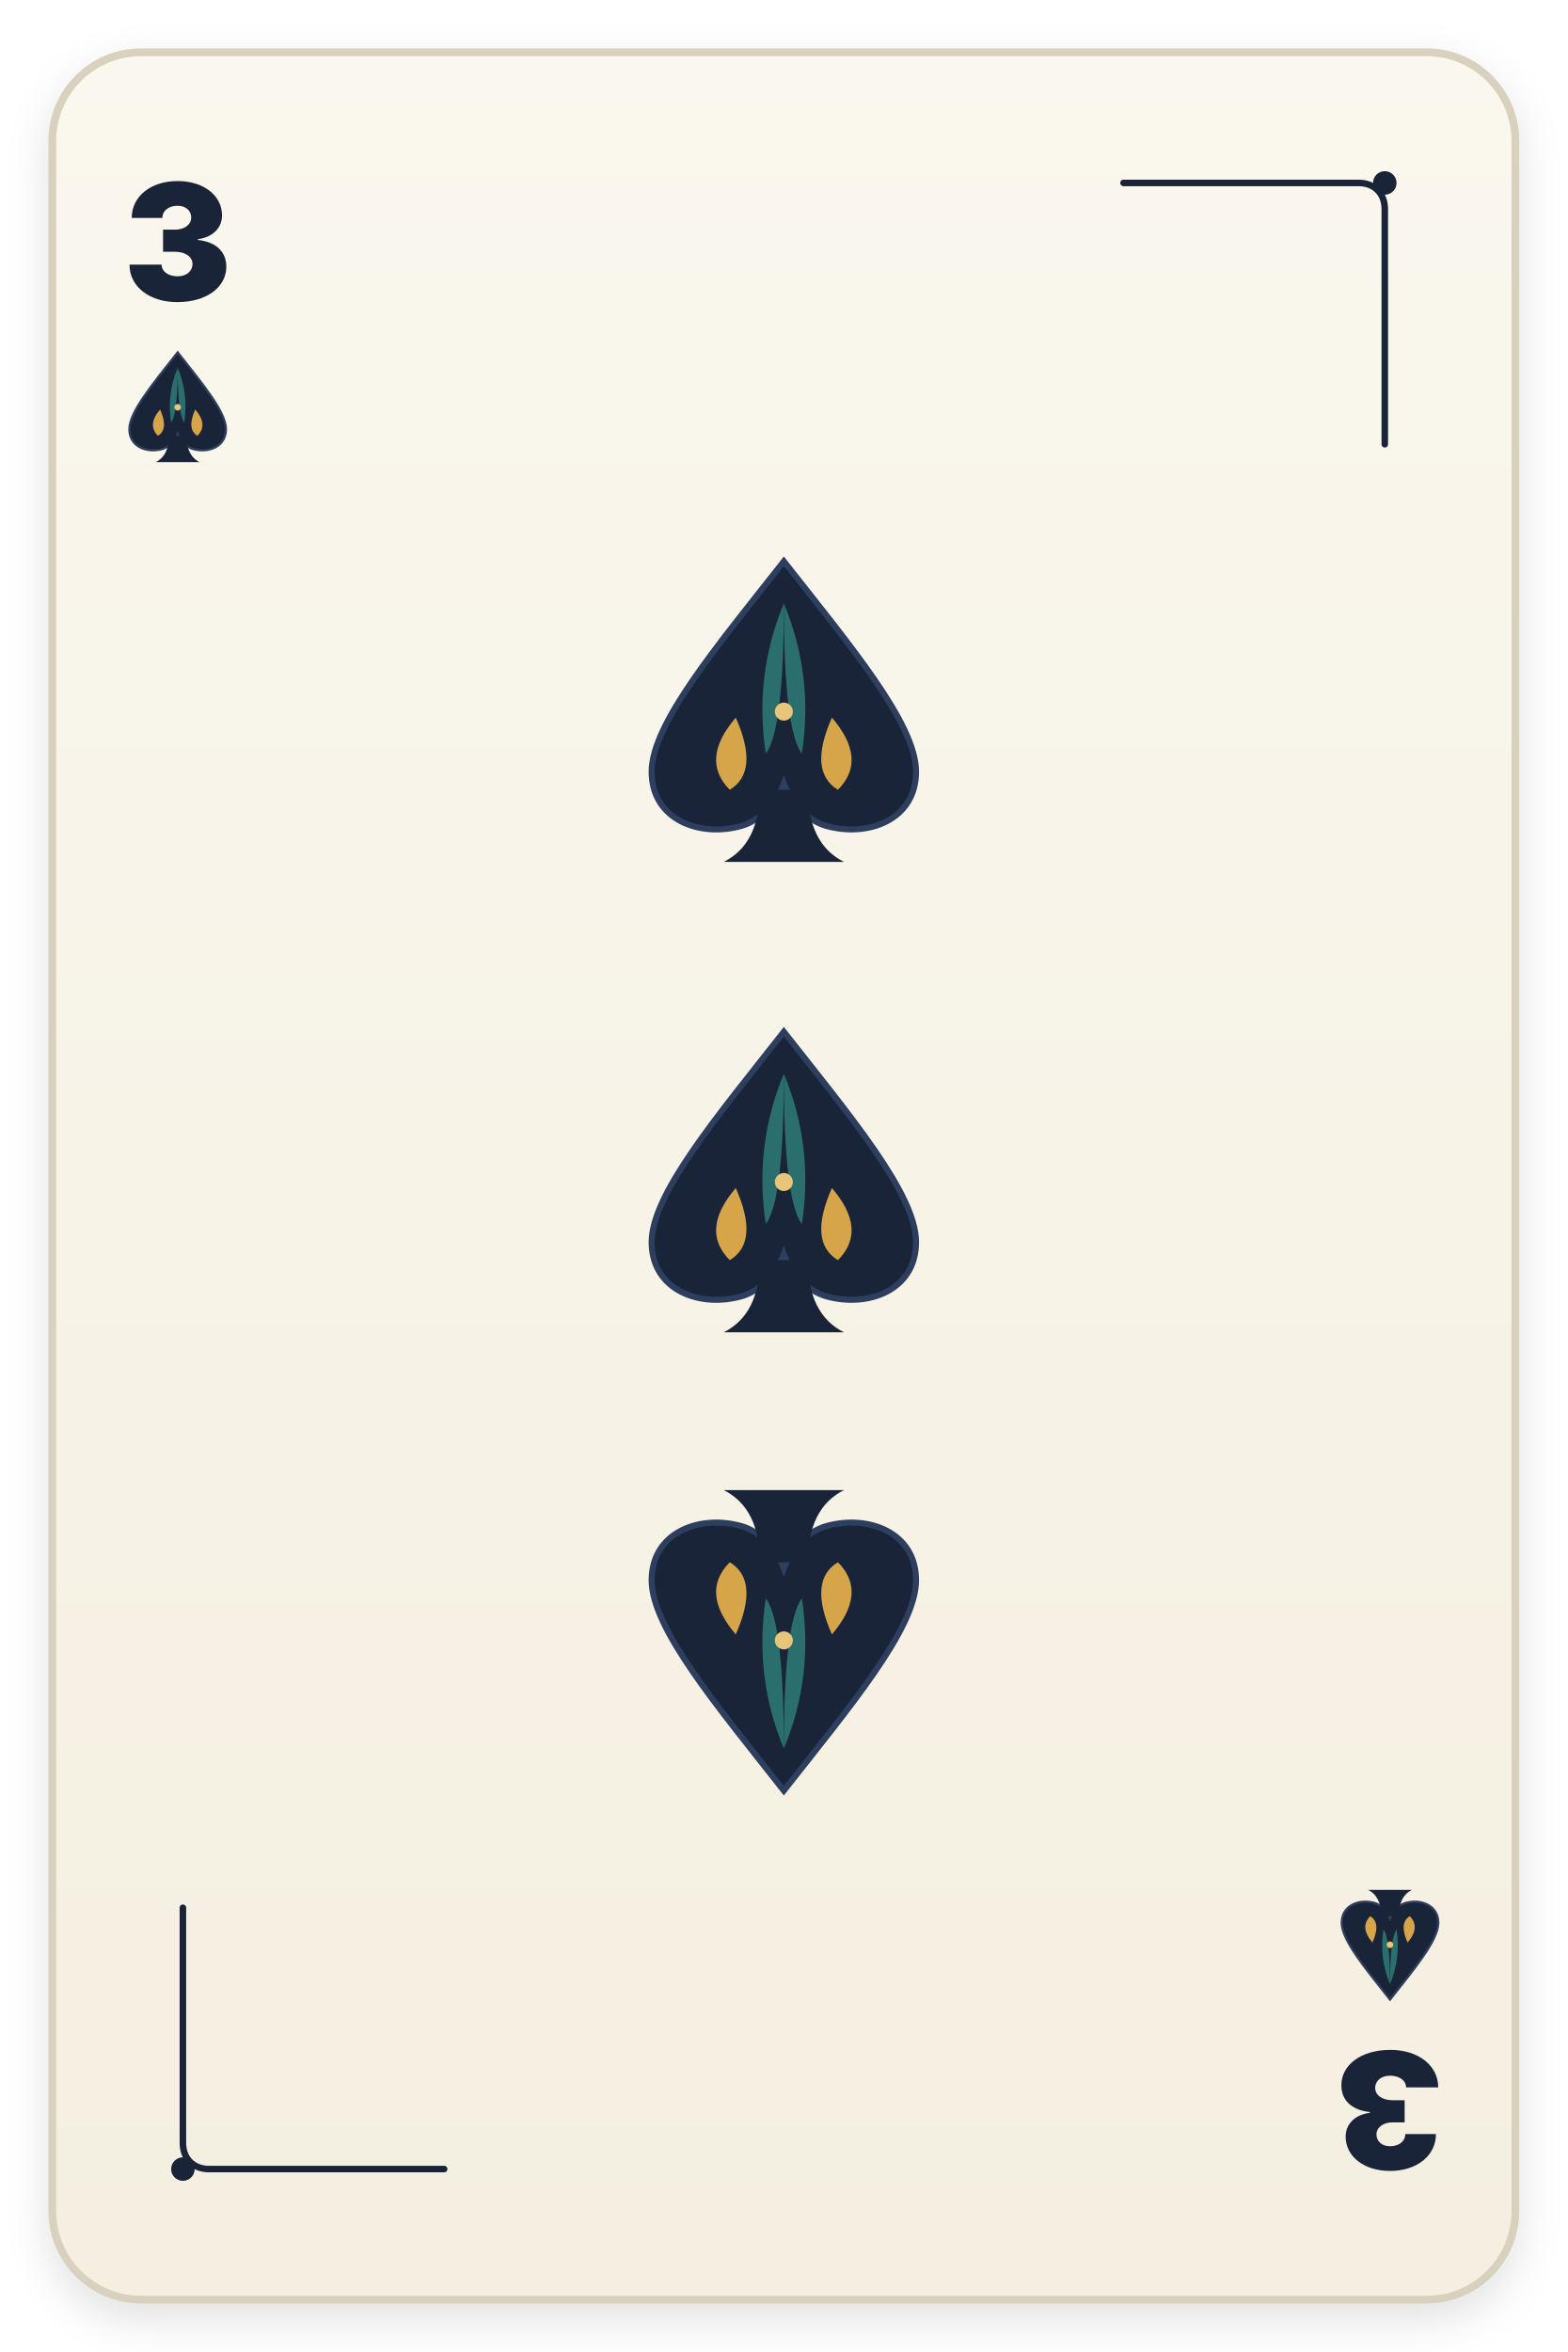
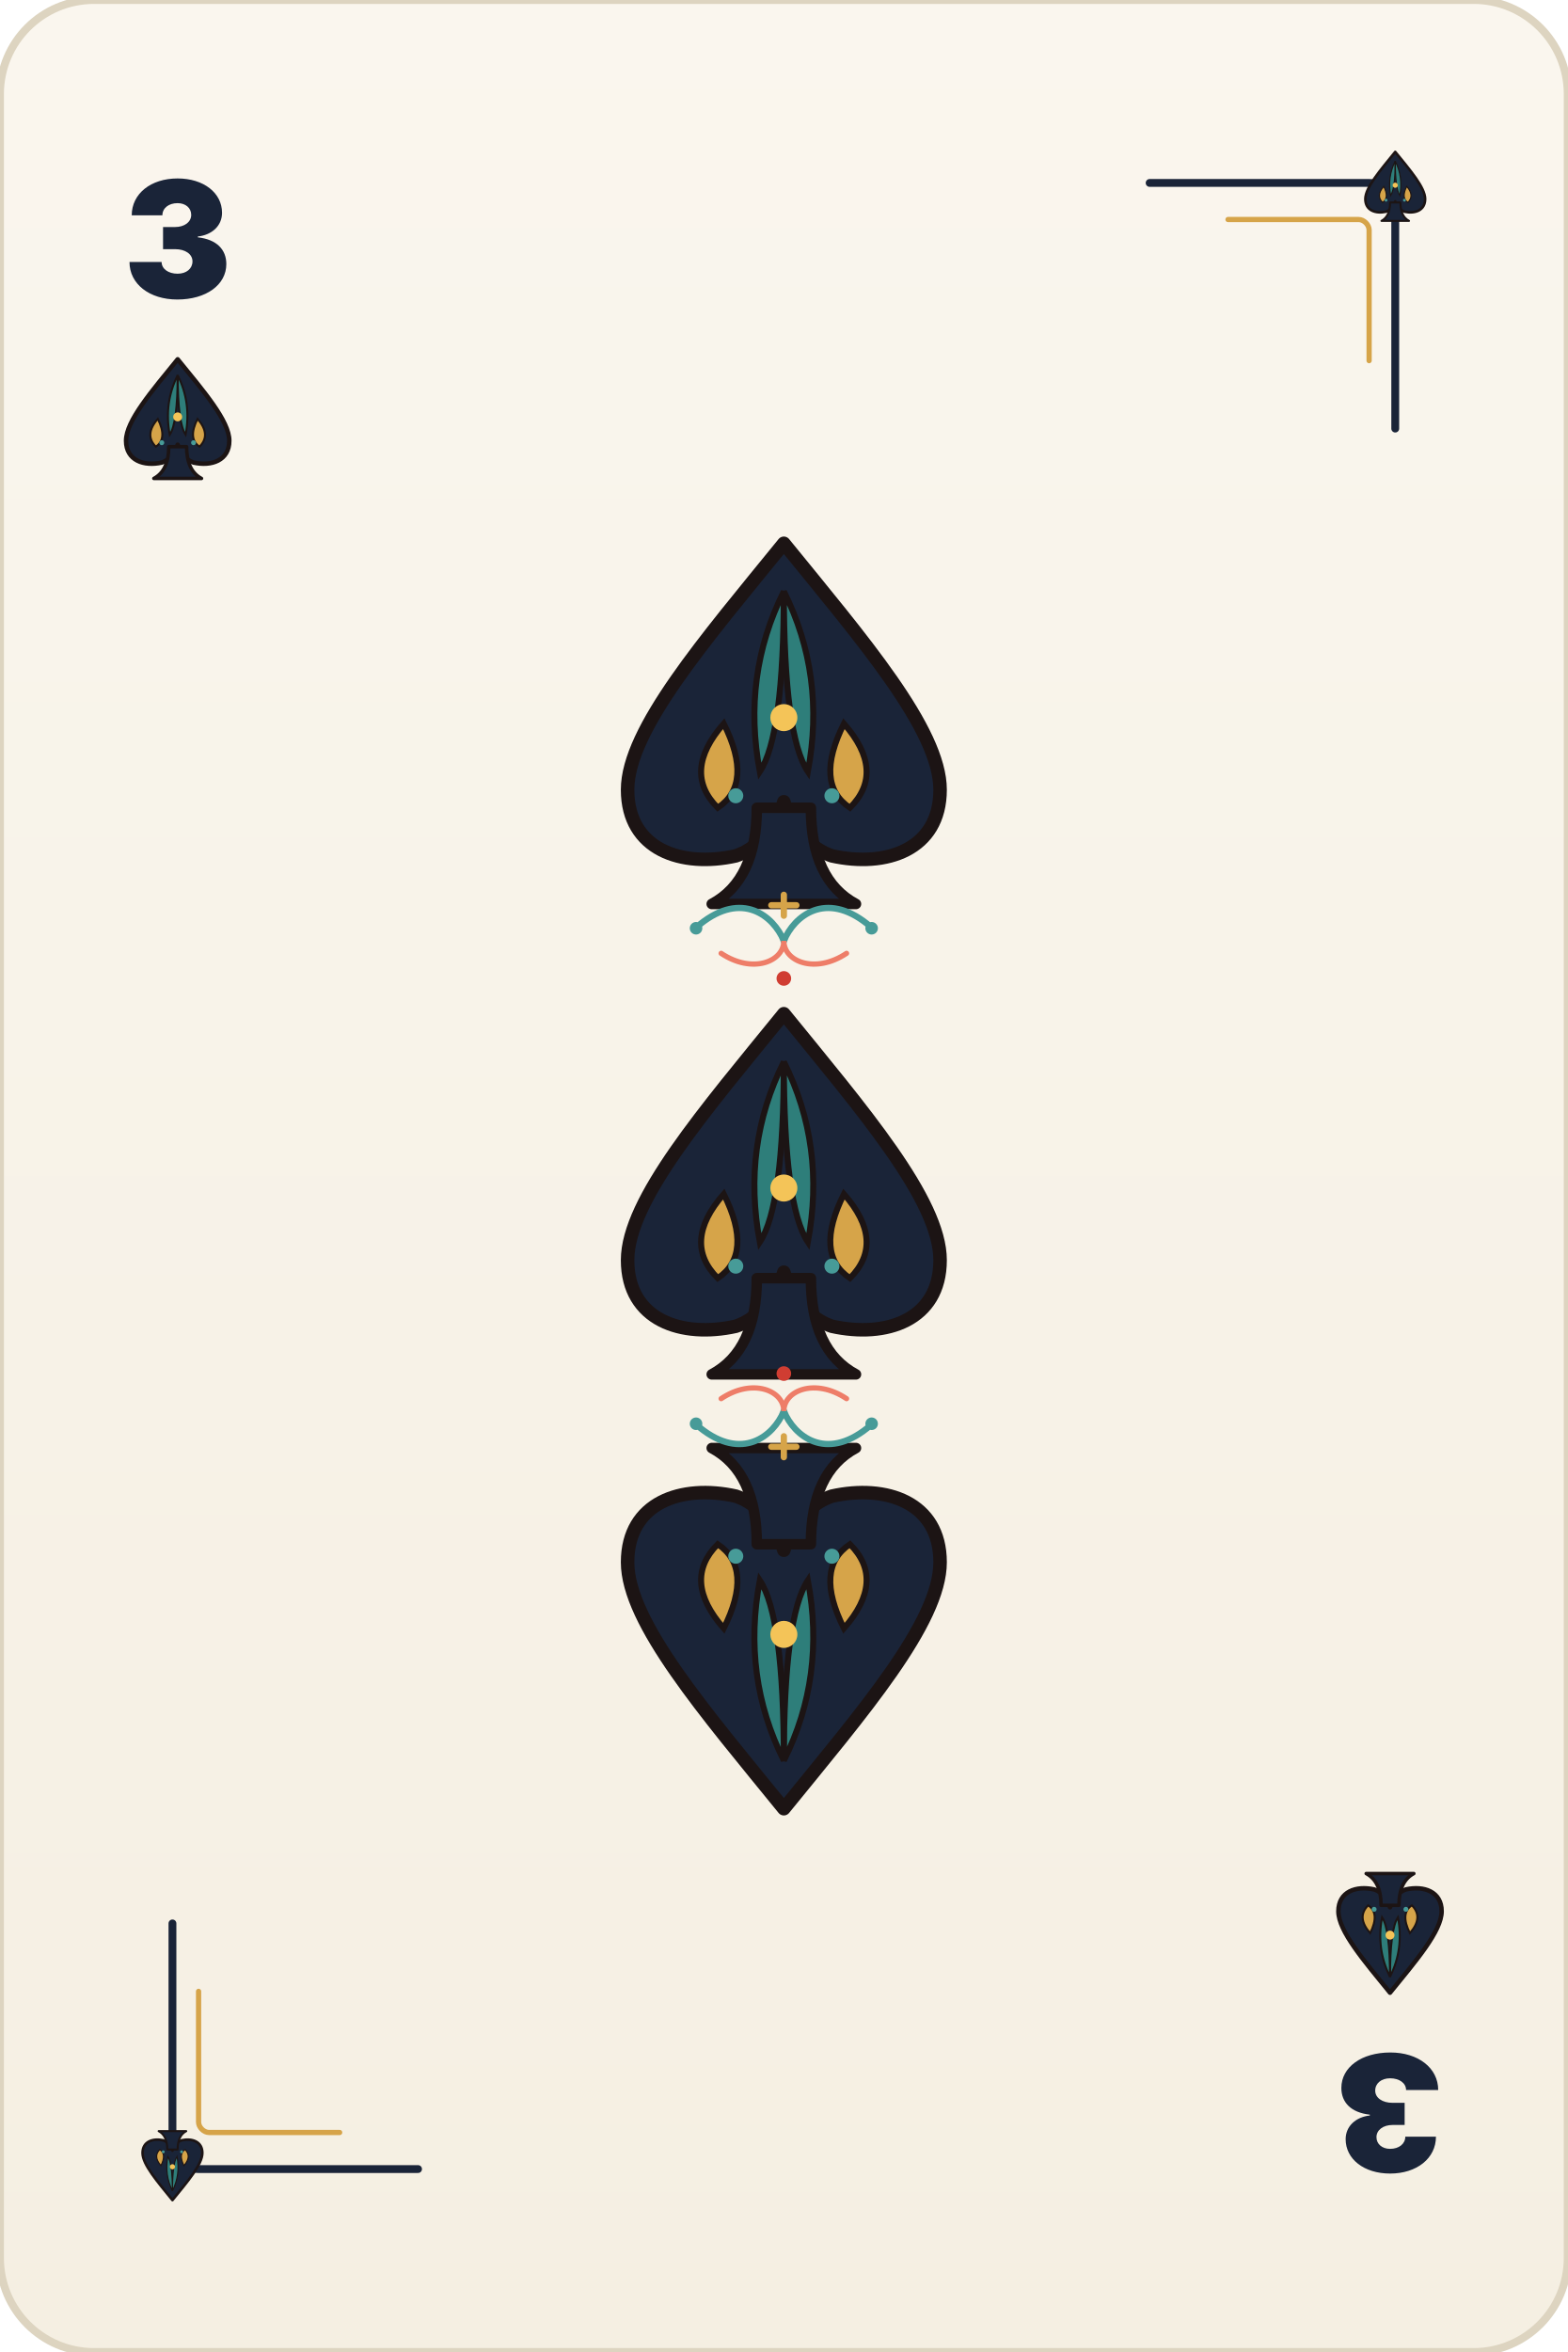
<svg xmlns="http://www.w3.org/2000/svg" width="600" height="900" viewBox="0 0 600 900">
  <defs>
    <linearGradient id="bgGrad" x1="0" y1="0" x2="0" y2="1">
-       <stop offset="0%" stop-color="#FAF7EE" />
-       <stop offset="100%" stop-color="#F4EFE0" />
+       <stop offset="0%" stop-color="#FAF6EE" />
+       <stop offset="100%" stop-color="#F5EFE2" />
    </linearGradient>
-     <filter id="cardShadow" x="-5%" y="-5%" width="110%" height="110%">
-       <feDropShadow dx="0" dy="6" stdDeviation="8" flood-color="#000000" flood-opacity="0.12" />
-     </filter>
  </defs>
-   <rect x="20" y="20" width="560" height="860" rx="34" fill="url(#bgGrad)" stroke="#D8D1BE" stroke-width="3" filter="url(#cardShadow)" />
-   <path d="M 430,70 L 520,70 C 526,70 530,74 530,80 L 530,170" fill="none" stroke="#1A2438" stroke-width="2.5" stroke-linecap="round" />
-   <circle cx="530" cy="70" r="4.5" fill="#1A2438" />
-   <path d="M 170,830 L 80,830 C 74,830 70,826 70,820 L 70,730" fill="none" stroke="#1A2438" stroke-width="2.5" stroke-linecap="round" />
-   <circle cx="70" cy="830" r="4.5" fill="#1A2438" />
-   <g transform="translate(68, 60)">
-     <text x="0" y="55" font-family="'system-ui', -apple-system, 'Georgia', serif" font-weight="900" font-size="62" fill="#1A2438" text-anchor="middle">3</text>
-     <g transform="translate(0, 95) scale(0.42) ">
-       <path d="M 0,-48 C -22,-20 -44,6 -44,22 C -44,38 -28,44 -14,40 C -4,37 0,26 0,26 C 0,26 4,37 14,40 C 28,44 44,38 44,22 C 44,6 22,-20 0,-48 Z" fill="#1A2438" stroke="#2D3E5E" stroke-width="2" />
-       <path d="M -8,28 Q -8,46 -20,52 L 20,52 Q 8,46 8,28 Z" fill="#1A2438" />
-       <path d="M 0,-34 Q -10,-10 -6,16 Q 0,8 0,-34 Z" fill="#2A6F6D" />
-       <path d="M 0,-34 Q 10,-10 6,16 Q 0,8 0,-34 Z" fill="#2A6F6D" />
-       <path d="M -16,4 Q -28,18 -18,28 Q -8,22 -16,4 Z" fill="#D6A449" />
-       <path d="M 16,4 Q 28,18 18,28 Q 8,22 16,4 Z" fill="#D6A449" />
-       <circle cx="0" cy="2" r="3" fill="#E8C57A" />
+   <rect x="0" y="0" width="600" height="900" rx="36" fill="url(#bgGrad)" stroke="#DDD4C0" stroke-width="3" />
+   <path d="M 440,70 L 524,70 C 530,70 534,74 534,80 L 534,164" fill="none" stroke="#1A2438" stroke-width="3" stroke-linecap="round" />
+   <path d="M 470,84 L 520,84 C 522,84 524,86 524,88 L 524,138" fill="none" stroke="#D6A449" stroke-width="2" stroke-linecap="round" />
+   <g transform="translate(534, 70) scale(0.22) ">
+     <path d="M 0,-54 C -26,-22 -52,8 -52,28 C -52,48 -34,54 -16,50 C -4,46 0,32 0,32 C 0,32 4,46 16,50 C 34,54 52,48 52,28 C 52,8 26,-22 0,-54 Z" fill="#1A2438" stroke="#1C1414" stroke-width="4.5" stroke-linejoin="round" />
+     <path d="M -9,34 Q -9,58 -24,66 L 24,66 Q 9,58 9,34 Z" fill="#1A2438" stroke="#1C1414" stroke-width="3.5" stroke-linejoin="round" />
+     <path d="M 0,-38 Q -14,-10 -8,22 Q 0,10 0,-38 Z" fill="#2E7E7A" stroke="#1C1414" stroke-width="2" />
+     <path d="M 0,-38 Q 14,-10 8,22 Q 0,10 0,-38 Z" fill="#2E7E7A" stroke="#1C1414" stroke-width="2" />
+     <path d="M -20,6 Q -34,22 -22,34 Q -10,26 -20,6 Z" fill="#D6A449" stroke="#1C1414" stroke-width="2" />
+     <path d="M 20,6 Q 34,22 22,34 Q 10,26 20,6 Z" fill="#D6A449" stroke="#1C1414" stroke-width="2" />
+     <circle cx="0" cy="4" r="4.5" fill="#F4C458" />
+     <circle cx="-16" cy="30" r="2.5" fill="#479B98" />
+     <circle cx="16" cy="30" r="2.5" fill="#479B98" />
+   </g>
+   <path d="M 160,830 L 76,830 C 70,830 66,826 66,820 L 66,736" fill="none" stroke="#1A2438" stroke-width="3" stroke-linecap="round" />
+   <path d="M 130,816 L 80,816 C 78,816 76,814 76,812 L 76,762" fill="none" stroke="#D6A449" stroke-width="2" stroke-linecap="round" />
+   <g transform="translate(66, 830) scale(0.22) rotate(180)">
+     <path d="M 0,-54 C -26,-22 -52,8 -52,28 C -52,48 -34,54 -16,50 C -4,46 0,32 0,32 C 0,32 4,46 16,50 C 34,54 52,48 52,28 C 52,8 26,-22 0,-54 Z" fill="#1A2438" stroke="#1C1414" stroke-width="4.5" stroke-linejoin="round" />
+     <path d="M -9,34 Q -9,58 -24,66 L 24,66 Q 9,58 9,34 Z" fill="#1A2438" stroke="#1C1414" stroke-width="3.5" stroke-linejoin="round" />
+     <path d="M 0,-38 Q -14,-10 -8,22 Q 0,10 0,-38 Z" fill="#2E7E7A" stroke="#1C1414" stroke-width="2" />
+     <path d="M 0,-38 Q 14,-10 8,22 Q 0,10 0,-38 Z" fill="#2E7E7A" stroke="#1C1414" stroke-width="2" />
+     <path d="M -20,6 Q -34,22 -22,34 Q -10,26 -20,6 Z" fill="#D6A449" stroke="#1C1414" stroke-width="2" />
+     <path d="M 20,6 Q 34,22 22,34 Q 10,26 20,6 Z" fill="#D6A449" stroke="#1C1414" stroke-width="2" />
+     <circle cx="0" cy="4" r="4.5" fill="#F4C458" />
+     <circle cx="-16" cy="30" r="2.5" fill="#479B98" />
+     <circle cx="16" cy="30" r="2.5" fill="#479B98" />
+   </g>
+   <g transform="translate(68, 62)">
+     <text x="0" y="52" font-family="-apple-system, system-ui, 'Georgia', serif" font-weight="900" font-size="62" fill="#1A2438" text-anchor="middle">3</text>
+     <g transform="translate(0, 96) scale(0.38) ">
+       <path d="M 0,-54 C -26,-22 -52,8 -52,28 C -52,48 -34,54 -16,50 C -4,46 0,32 0,32 C 0,32 4,46 16,50 C 34,54 52,48 52,28 C 52,8 26,-22 0,-54 Z" fill="#1A2438" stroke="#1C1414" stroke-width="4.5" stroke-linejoin="round" />
+       <path d="M -9,34 Q -9,58 -24,66 L 24,66 Q 9,58 9,34 Z" fill="#1A2438" stroke="#1C1414" stroke-width="3.5" stroke-linejoin="round" />
+       <path d="M 0,-38 Q -14,-10 -8,22 Q 0,10 0,-38 Z" fill="#2E7E7A" stroke="#1C1414" stroke-width="2" />
+       <path d="M 0,-38 Q 14,-10 8,22 Q 0,10 0,-38 Z" fill="#2E7E7A" stroke="#1C1414" stroke-width="2" />
+       <path d="M -20,6 Q -34,22 -22,34 Q -10,26 -20,6 Z" fill="#D6A449" stroke="#1C1414" stroke-width="2" />
+       <path d="M 20,6 Q 34,22 22,34 Q 10,26 20,6 Z" fill="#D6A449" stroke="#1C1414" stroke-width="2" />
+       <circle cx="0" cy="4" r="4.5" fill="#F4C458" />
+       <circle cx="-16" cy="30" r="2.5" fill="#479B98" />
+       <circle cx="16" cy="30" r="2.5" fill="#479B98" />
    </g>
  </g>
-   <g transform="translate(532, 840) rotate(180)">
-     <text x="0" y="55" font-family="'system-ui', -apple-system, 'Georgia', serif" font-weight="900" font-size="62" fill="#1A2438" text-anchor="middle">3</text>
-     <g transform="translate(0, 95) scale(0.42) ">
-       <path d="M 0,-48 C -22,-20 -44,6 -44,22 C -44,38 -28,44 -14,40 C -4,37 0,26 0,26 C 0,26 4,37 14,40 C 28,44 44,38 44,22 C 44,6 22,-20 0,-48 Z" fill="#1A2438" stroke="#2D3E5E" stroke-width="2" />
-       <path d="M -8,28 Q -8,46 -20,52 L 20,52 Q 8,46 8,28 Z" fill="#1A2438" />
-       <path d="M 0,-34 Q -10,-10 -6,16 Q 0,8 0,-34 Z" fill="#2A6F6D" />
-       <path d="M 0,-34 Q 10,-10 6,16 Q 0,8 0,-34 Z" fill="#2A6F6D" />
-       <path d="M -16,4 Q -28,18 -18,28 Q -8,22 -16,4 Z" fill="#D6A449" />
-       <path d="M 16,4 Q 28,18 18,28 Q 8,22 16,4 Z" fill="#D6A449" />
-       <circle cx="0" cy="2" r="3" fill="#E8C57A" />
+   <g transform="translate(532, 838) rotate(180)">
+     <text x="0" y="52" font-family="-apple-system, system-ui, 'Georgia', serif" font-weight="900" font-size="62" fill="#1A2438" text-anchor="middle">3</text>
+     <g transform="translate(0, 96) scale(0.38) ">
+       <path d="M 0,-54 C -26,-22 -52,8 -52,28 C -52,48 -34,54 -16,50 C -4,46 0,32 0,32 C 0,32 4,46 16,50 C 34,54 52,48 52,28 C 52,8 26,-22 0,-54 Z" fill="#1A2438" stroke="#1C1414" stroke-width="4.5" stroke-linejoin="round" />
+       <path d="M -9,34 Q -9,58 -24,66 L 24,66 Q 9,58 9,34 Z" fill="#1A2438" stroke="#1C1414" stroke-width="3.5" stroke-linejoin="round" />
+       <path d="M 0,-38 Q -14,-10 -8,22 Q 0,10 0,-38 Z" fill="#2E7E7A" stroke="#1C1414" stroke-width="2" />
+       <path d="M 0,-38 Q 14,-10 8,22 Q 0,10 0,-38 Z" fill="#2E7E7A" stroke="#1C1414" stroke-width="2" />
+       <path d="M -20,6 Q -34,22 -22,34 Q -10,26 -20,6 Z" fill="#D6A449" stroke="#1C1414" stroke-width="2" />
+       <path d="M 20,6 Q 34,22 22,34 Q 10,26 20,6 Z" fill="#D6A449" stroke="#1C1414" stroke-width="2" />
+       <circle cx="0" cy="4" r="4.5" fill="#F4C458" />
+       <circle cx="-16" cy="30" r="2.5" fill="#479B98" />
+       <circle cx="16" cy="30" r="2.5" fill="#479B98" />
    </g>
  </g>
  <g transform="translate(300, 270) scale(1.15) ">
-     <path d="M 0,-48 C -22,-20 -44,6 -44,22 C -44,38 -28,44 -14,40 C -4,37 0,26 0,26 C 0,26 4,37 14,40 C 28,44 44,38 44,22 C 44,6 22,-20 0,-48 Z" fill="#1A2438" stroke="#2D3E5E" stroke-width="2" />
-     <path d="M -8,28 Q -8,46 -20,52 L 20,52 Q 8,46 8,28 Z" fill="#1A2438" />
-     <path d="M 0,-34 Q -10,-10 -6,16 Q 0,8 0,-34 Z" fill="#2A6F6D" />
-     <path d="M 0,-34 Q 10,-10 6,16 Q 0,8 0,-34 Z" fill="#2A6F6D" />
-     <path d="M -16,4 Q -28,18 -18,28 Q -8,22 -16,4 Z" fill="#D6A449" />
-     <path d="M 16,4 Q 28,18 18,28 Q 8,22 16,4 Z" fill="#D6A449" />
-     <circle cx="0" cy="2" r="3" fill="#E8C57A" />
+     <path d="M 0,-54 C -26,-22 -52,8 -52,28 C -52,48 -34,54 -16,50 C -4,46 0,32 0,32 C 0,32 4,46 16,50 C 34,54 52,48 52,28 C 52,8 26,-22 0,-54 Z" fill="#1A2438" stroke="#1C1414" stroke-width="4.5" stroke-linejoin="round" />
+     <path d="M -9,34 Q -9,58 -24,66 L 24,66 Q 9,58 9,34 Z" fill="#1A2438" stroke="#1C1414" stroke-width="3.5" stroke-linejoin="round" />
+     <path d="M 0,-38 Q -14,-10 -8,22 Q 0,10 0,-38 Z" fill="#2E7E7A" stroke="#1C1414" stroke-width="2" />
+     <path d="M 0,-38 Q 14,-10 8,22 Q 0,10 0,-38 Z" fill="#2E7E7A" stroke="#1C1414" stroke-width="2" />
+     <path d="M -20,6 Q -34,22 -22,34 Q -10,26 -20,6 Z" fill="#D6A449" stroke="#1C1414" stroke-width="2" />
+     <path d="M 20,6 Q 34,22 22,34 Q 10,26 20,6 Z" fill="#D6A449" stroke="#1C1414" stroke-width="2" />
+     <circle cx="0" cy="4" r="4.5" fill="#F4C458" />
+     <circle cx="-16" cy="30" r="2.5" fill="#479B98" />
+     <circle cx="16" cy="30" r="2.5" fill="#479B98" />
  </g>
  <g transform="translate(300, 450) scale(1.15) ">
-     <path d="M 0,-48 C -22,-20 -44,6 -44,22 C -44,38 -28,44 -14,40 C -4,37 0,26 0,26 C 0,26 4,37 14,40 C 28,44 44,38 44,22 C 44,6 22,-20 0,-48 Z" fill="#1A2438" stroke="#2D3E5E" stroke-width="2" />
-     <path d="M -8,28 Q -8,46 -20,52 L 20,52 Q 8,46 8,28 Z" fill="#1A2438" />
-     <path d="M 0,-34 Q -10,-10 -6,16 Q 0,8 0,-34 Z" fill="#2A6F6D" />
-     <path d="M 0,-34 Q 10,-10 6,16 Q 0,8 0,-34 Z" fill="#2A6F6D" />
-     <path d="M -16,4 Q -28,18 -18,28 Q -8,22 -16,4 Z" fill="#D6A449" />
-     <path d="M 16,4 Q 28,18 18,28 Q 8,22 16,4 Z" fill="#D6A449" />
-     <circle cx="0" cy="2" r="3" fill="#E8C57A" />
+     <path d="M 0,-54 C -26,-22 -52,8 -52,28 C -52,48 -34,54 -16,50 C -4,46 0,32 0,32 C 0,32 4,46 16,50 C 34,54 52,48 52,28 C 52,8 26,-22 0,-54 Z" fill="#1A2438" stroke="#1C1414" stroke-width="4.5" stroke-linejoin="round" />
+     <path d="M -9,34 Q -9,58 -24,66 L 24,66 Q 9,58 9,34 Z" fill="#1A2438" stroke="#1C1414" stroke-width="3.5" stroke-linejoin="round" />
+     <path d="M 0,-38 Q -14,-10 -8,22 Q 0,10 0,-38 Z" fill="#2E7E7A" stroke="#1C1414" stroke-width="2" />
+     <path d="M 0,-38 Q 14,-10 8,22 Q 0,10 0,-38 Z" fill="#2E7E7A" stroke="#1C1414" stroke-width="2" />
+     <path d="M -20,6 Q -34,22 -22,34 Q -10,26 -20,6 Z" fill="#D6A449" stroke="#1C1414" stroke-width="2" />
+     <path d="M 20,6 Q 34,22 22,34 Q 10,26 20,6 Z" fill="#D6A449" stroke="#1C1414" stroke-width="2" />
+     <circle cx="0" cy="4" r="4.5" fill="#F4C458" />
+     <circle cx="-16" cy="30" r="2.5" fill="#479B98" />
+     <circle cx="16" cy="30" r="2.5" fill="#479B98" />
  </g>
  <g transform="translate(300, 630) scale(1.15) rotate(180)">
-     <path d="M 0,-48 C -22,-20 -44,6 -44,22 C -44,38 -28,44 -14,40 C -4,37 0,26 0,26 C 0,26 4,37 14,40 C 28,44 44,38 44,22 C 44,6 22,-20 0,-48 Z" fill="#1A2438" stroke="#2D3E5E" stroke-width="2" />
-     <path d="M -8,28 Q -8,46 -20,52 L 20,52 Q 8,46 8,28 Z" fill="#1A2438" />
-     <path d="M 0,-34 Q -10,-10 -6,16 Q 0,8 0,-34 Z" fill="#2A6F6D" />
-     <path d="M 0,-34 Q 10,-10 6,16 Q 0,8 0,-34 Z" fill="#2A6F6D" />
-     <path d="M -16,4 Q -28,18 -18,28 Q -8,22 -16,4 Z" fill="#D6A449" />
-     <path d="M 16,4 Q 28,18 18,28 Q 8,22 16,4 Z" fill="#D6A449" />
-     <circle cx="0" cy="2" r="3" fill="#E8C57A" />
+     <path d="M 0,-54 C -26,-22 -52,8 -52,28 C -52,48 -34,54 -16,50 C -4,46 0,32 0,32 C 0,32 4,46 16,50 C 34,54 52,48 52,28 C 52,8 26,-22 0,-54 Z" fill="#1A2438" stroke="#1C1414" stroke-width="4.5" stroke-linejoin="round" />
+     <path d="M -9,34 Q -9,58 -24,66 L 24,66 Q 9,58 9,34 Z" fill="#1A2438" stroke="#1C1414" stroke-width="3.5" stroke-linejoin="round" />
+     <path d="M 0,-38 Q -14,-10 -8,22 Q 0,10 0,-38 Z" fill="#2E7E7A" stroke="#1C1414" stroke-width="2" />
+     <path d="M 0,-38 Q 14,-10 8,22 Q 0,10 0,-38 Z" fill="#2E7E7A" stroke="#1C1414" stroke-width="2" />
+     <path d="M -20,6 Q -34,22 -22,34 Q -10,26 -20,6 Z" fill="#D6A449" stroke="#1C1414" stroke-width="2" />
+     <path d="M 20,6 Q 34,22 22,34 Q 10,26 20,6 Z" fill="#D6A449" stroke="#1C1414" stroke-width="2" />
+     <circle cx="0" cy="4" r="4.5" fill="#F4C458" />
+     <circle cx="-16" cy="30" r="2.5" fill="#479B98" />
+     <circle cx="16" cy="30" r="2.5" fill="#479B98" />
+   </g>
+   <g transform="translate(300, 360) scale(0.8) ">
+     <path d="M -40,-8 C -20,-24 -5,-12 0,0 C 5,-12 20,-24 40,-8" fill="none" stroke="#479B98" stroke-width="3" stroke-linecap="round" />
+     <path d="M -30,6 C -15,16 0,10 0,0 C 0,10 15,16 30,6" fill="none" stroke="#EE7D68" stroke-width="2.5" stroke-linecap="round" />
+     <path d="M 0,-12 L 0,-22 M -6,-17 L 6,-17" stroke="#D6A449" stroke-width="3" stroke-linecap="round" />
+     <circle cx="-42" cy="-6" r="3" fill="#479B98" />
+     <circle cx="42" cy="-6" r="3" fill="#479B98" />
+     <circle cx="0" cy="18" r="3.5" fill="#D03D32" />
+   </g>
+   <g transform="translate(300, 540) scale(0.8) rotate(180)">
+     <path d="M -40,-8 C -20,-24 -5,-12 0,0 C 5,-12 20,-24 40,-8" fill="none" stroke="#479B98" stroke-width="3" stroke-linecap="round" />
+     <path d="M -30,6 C -15,16 0,10 0,0 C 0,10 15,16 30,6" fill="none" stroke="#EE7D68" stroke-width="2.5" stroke-linecap="round" />
+     <path d="M 0,-12 L 0,-22 M -6,-17 L 6,-17" stroke="#D6A449" stroke-width="3" stroke-linecap="round" />
+     <circle cx="-42" cy="-6" r="3" fill="#479B98" />
+     <circle cx="42" cy="-6" r="3" fill="#479B98" />
+     <circle cx="0" cy="18" r="3.5" fill="#D03D32" />
  </g>
</svg>
